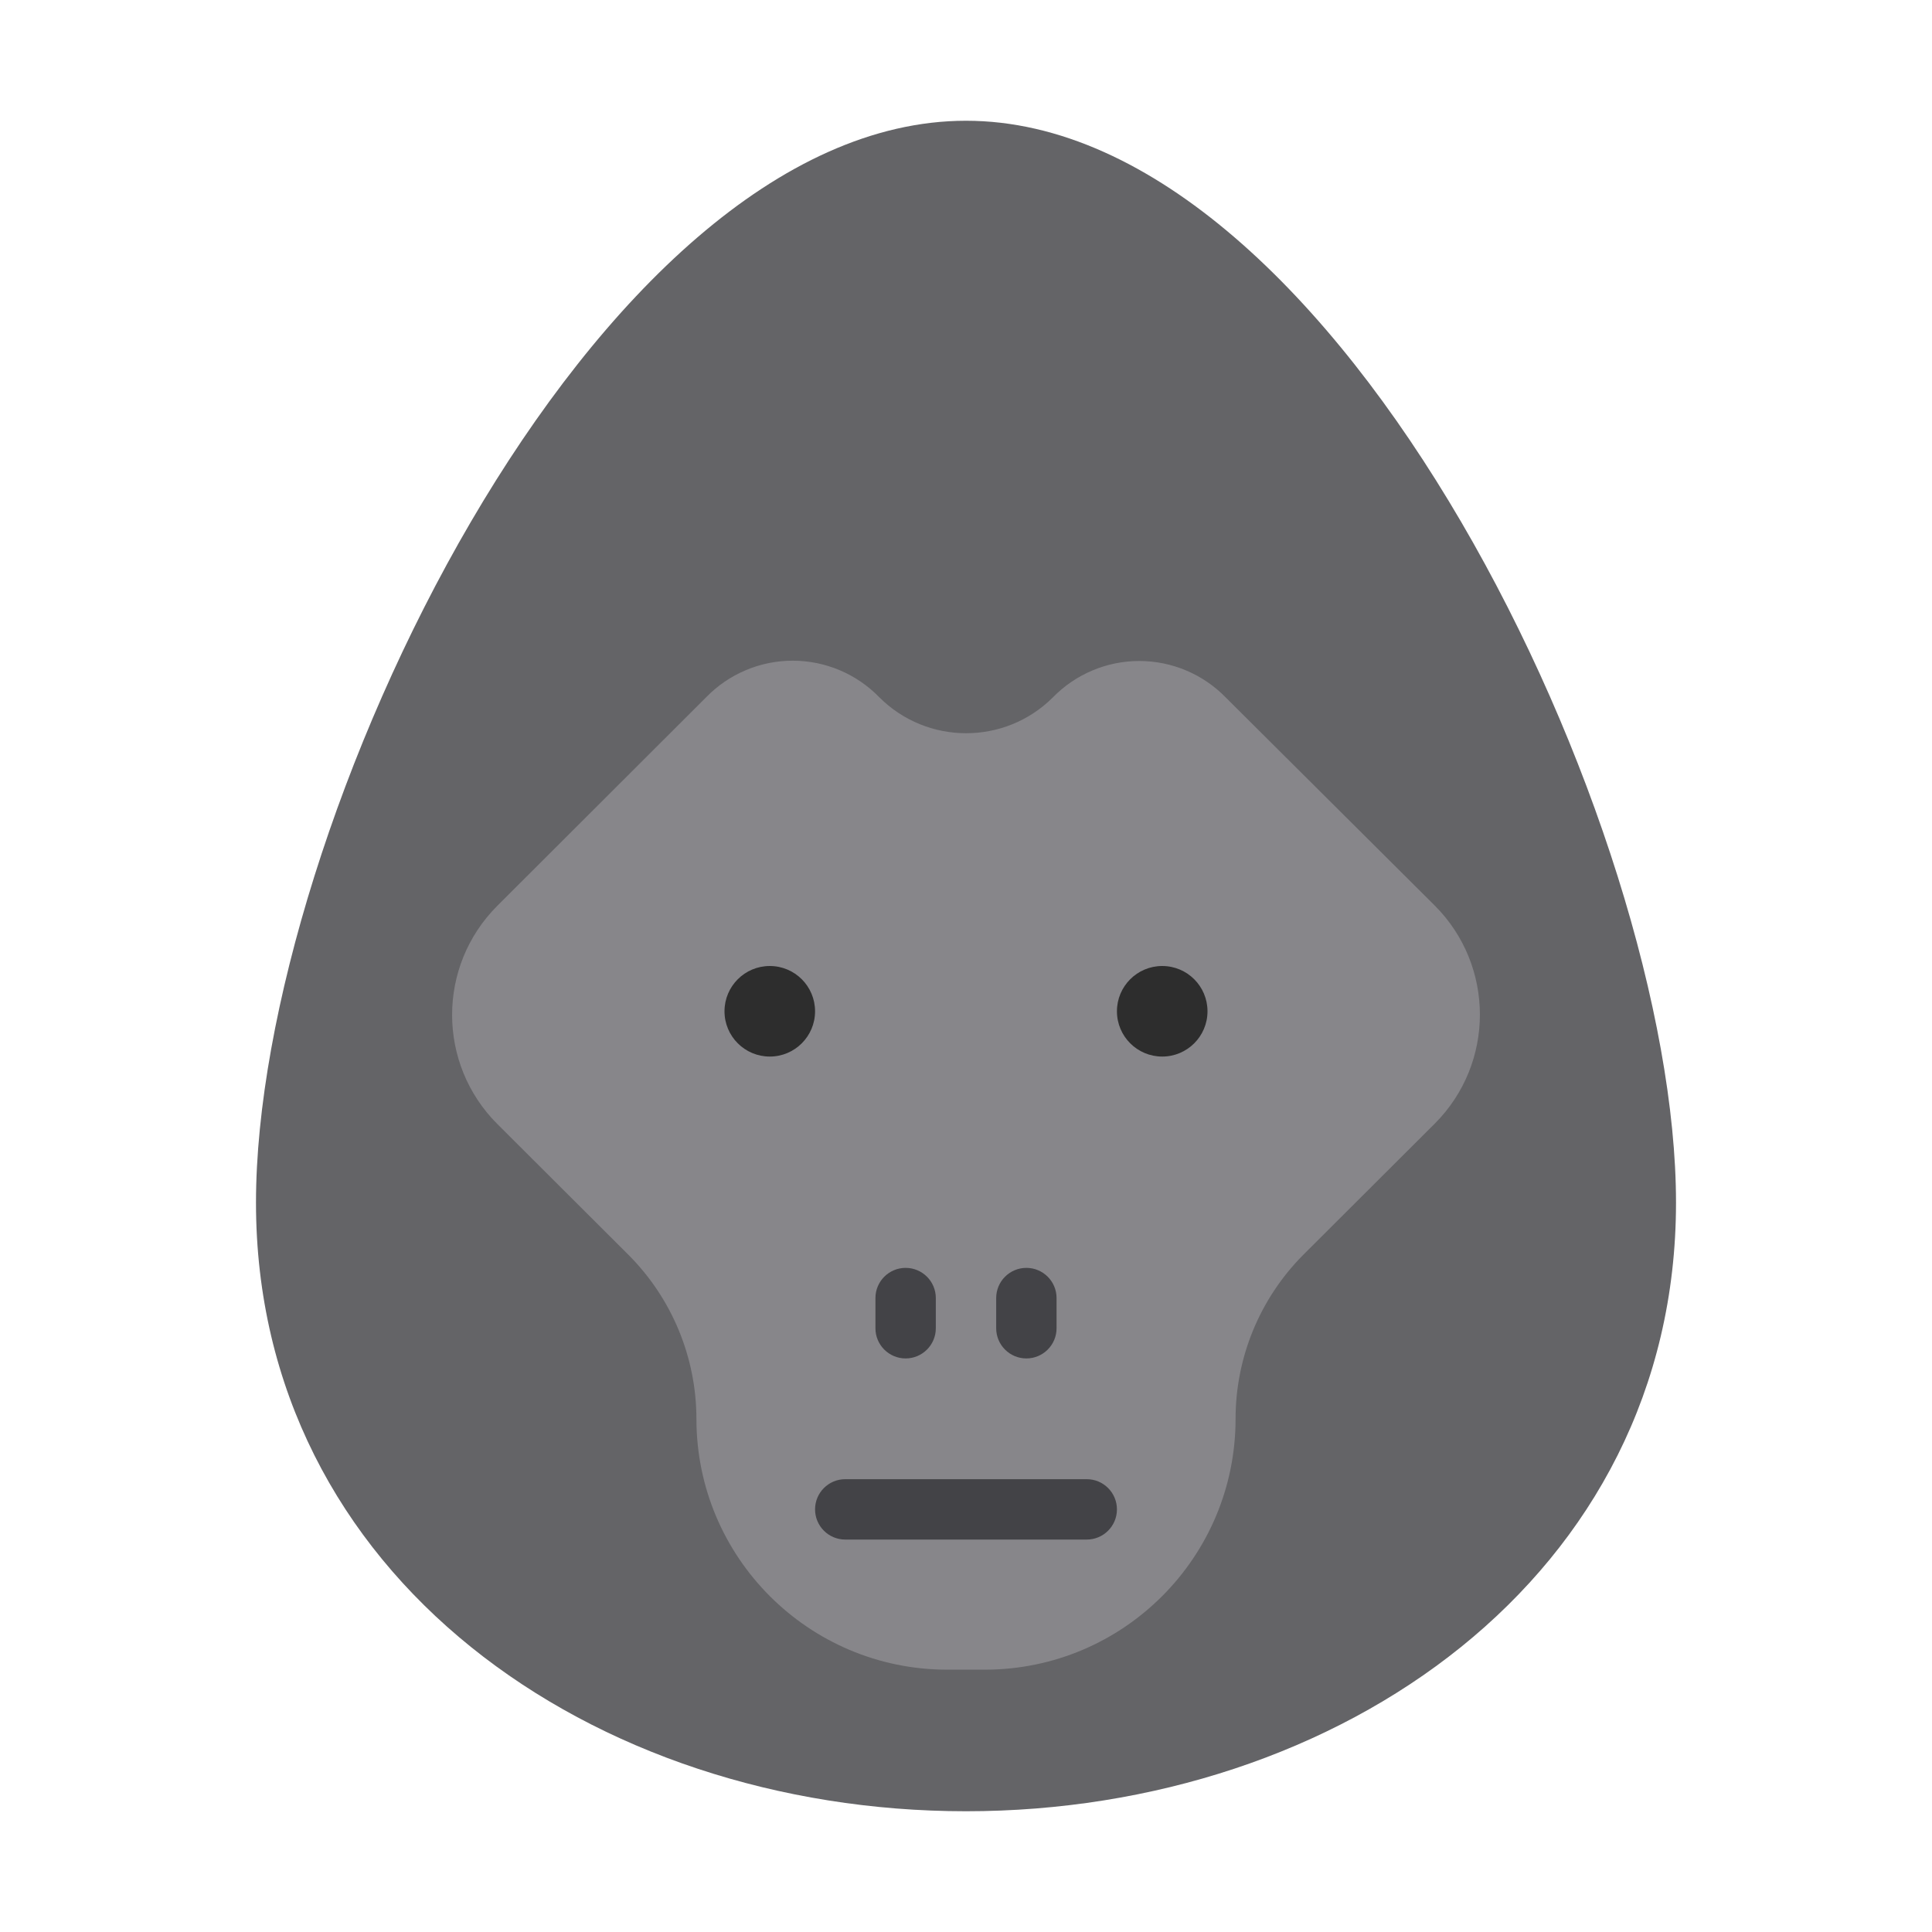
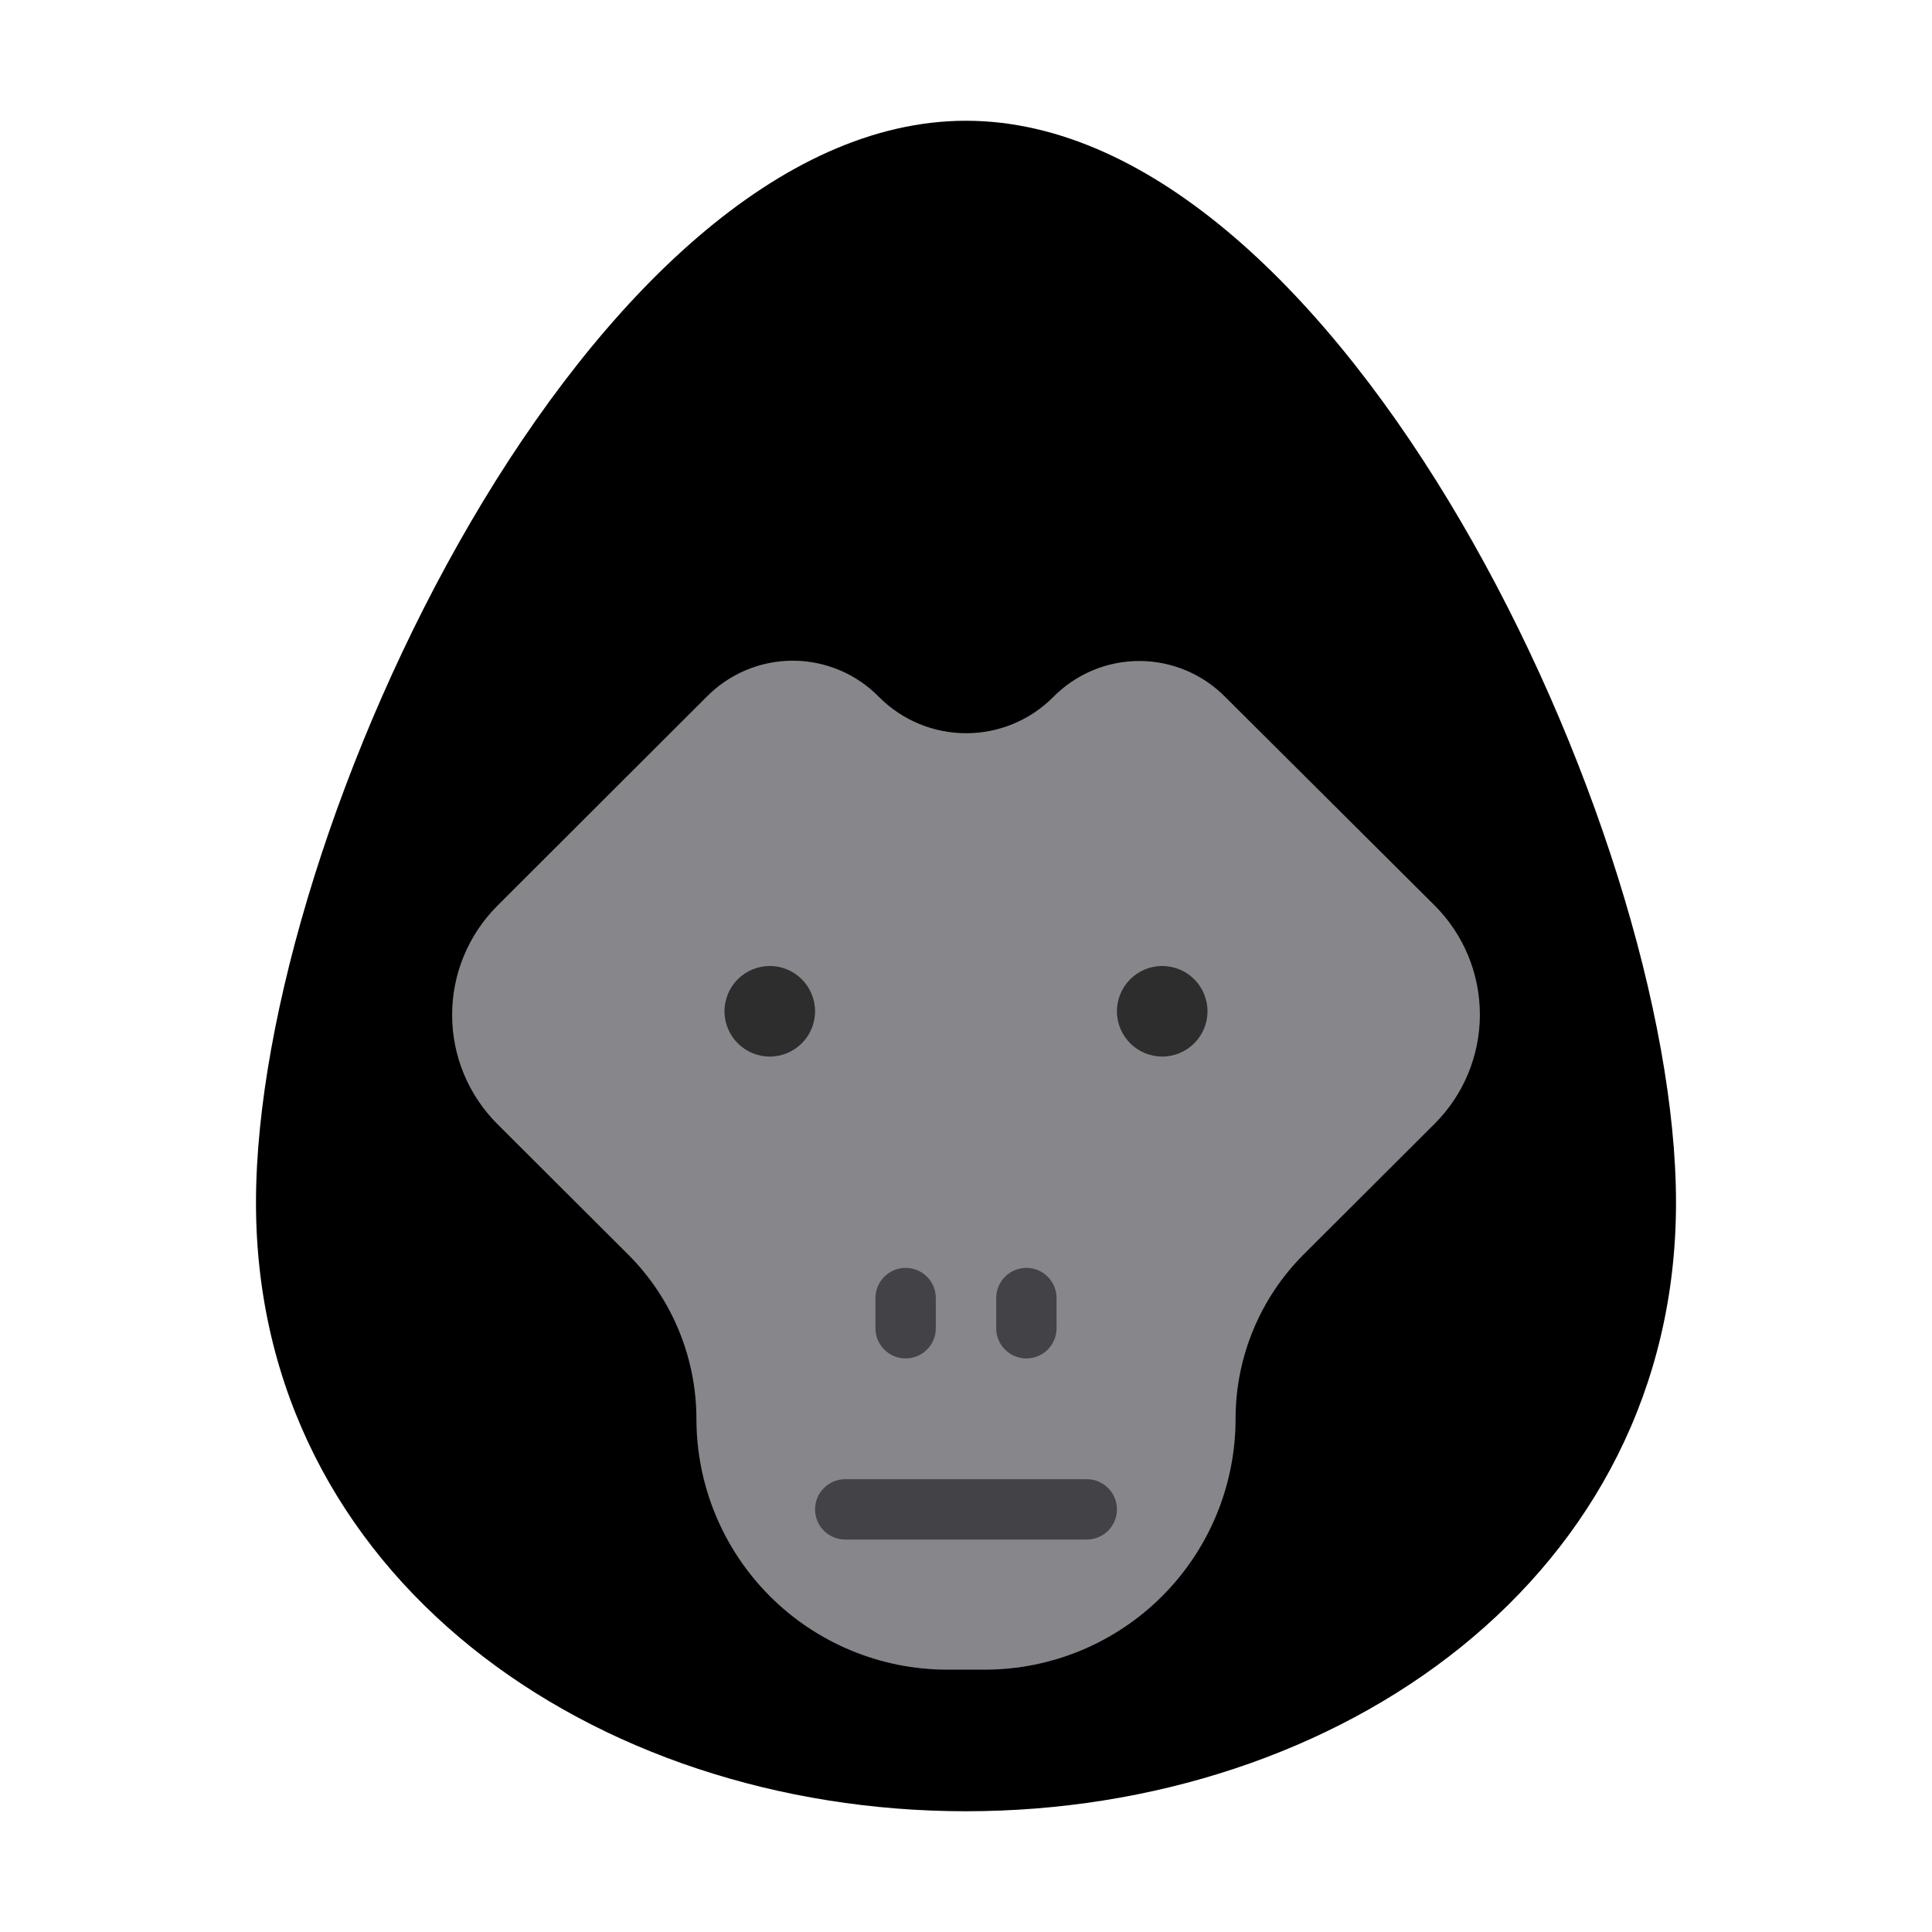
- <svg xmlns="http://www.w3.org/2000/svg" viewBox="0 0 64 64">
-   <path fill="#646467" d="M55.52,39.84C55.52,52.21,44.37,60,32,60S8.48,52.21,8.48,39.84,19.63,4,32,4,55.52,27.47,55.52,39.84Z" />
-   <path fill="#87868a" d="M34.87,23.11h0a4,4,0,0,1,5.74,0L47.53,30a5.11,5.11,0,0,1,0,7.22l-4.36,4.35A7.7,7.7,0,0,0,40.93,47h0a8.31,8.31,0,0,1-8.3,8.31H31.37A8.31,8.31,0,0,1,23.07,47h0a7.7,7.7,0,0,0-2.24-5.42l-4.36-4.35a5.11,5.11,0,0,1,0-7.22l6.92-6.91a4,4,0,0,1,5.74,0h0A4.07,4.07,0,0,0,34.87,23.11Z" />
-   <circle cx="25.5" cy="33.5" r="1.5" fill="#2d2d2d" />
-   <circle cx="38.5" cy="33.5" r="1.5" fill="#2d2d2d" />
-   <path fill="#434347" d="M36 51H28a1 1 0 0 1 0-2h8a1 1 0 0 1 0 2zM30 45a1 1 0 0 1-1-1V43a1 1 0 0 1 2 0v1A1 1 0 0 1 30 45zM34 45a1 1 0 0 1-1-1V43a1 1 0 0 1 2 0v1A1 1 0 0 1 34 45z" />
+ <svg xmlns="http://www.w3.org/2000/svg" width="64" height="64" viewBox="0 0 64 64" fill="none">
+   <path d="M55.52 39.84C55.52 52.21 44.37 60 32 60C19.63 60 8.48 52.21 8.48 39.84C8.48 27.47 19.63 4 32 4C44.37 4 55.52 27.47 55.52 39.84Z" fill="black" />
+   <path d="M34.87 23.11C35.243 22.726 35.689 22.421 36.182 22.212C36.675 22.004 37.205 21.896 37.74 21.896C38.275 21.896 38.805 22.004 39.298 22.212C39.791 22.421 40.237 22.726 40.61 23.11L47.53 30C48.486 30.958 49.023 32.256 49.023 33.61C49.023 34.964 48.486 36.262 47.53 37.22L43.17 41.57C41.735 43.013 40.93 44.965 40.93 47C40.93 49.202 40.056 51.314 38.5 52.873C36.943 54.431 34.832 55.307 32.63 55.31H31.37C29.168 55.307 27.057 54.431 25.5 52.873C23.944 51.314 23.07 49.202 23.07 47C23.067 44.969 22.262 43.02 20.83 41.58L16.47 37.23C15.514 36.272 14.977 34.974 14.977 33.62C14.977 32.266 15.514 30.968 16.47 30.01L23.39 23.1C23.763 22.716 24.209 22.411 24.702 22.202C25.195 21.994 25.725 21.886 26.26 21.886C26.795 21.886 27.325 21.994 27.818 22.202C28.311 22.411 28.757 22.716 29.13 23.1C29.891 23.86 30.922 24.287 31.998 24.289C33.074 24.291 34.106 23.867 34.87 23.11Z" fill="#87868A" />
+   <path d="M25.5 35C26.328 35 27 34.328 27 33.5C27 32.672 26.328 32 25.5 32C24.672 32 24 32.672 24 33.5C24 34.328 24.672 35 25.5 35Z" fill="#2D2D2D" />
+   <path d="M38.5 35C39.328 35 40 34.328 40 33.5C40 32.672 39.328 32 38.5 32C37.672 32 37 32.672 37 33.5C37 34.328 37.672 35 38.5 35Z" fill="#2D2D2D" />
+   <path d="M36 51H28C27.735 51 27.48 50.895 27.293 50.707C27.105 50.52 27 50.265 27 50C27 49.735 27.105 49.48 27.293 49.293C27.48 49.105 27.735 49 28 49H36C36.265 49 36.52 49.105 36.707 49.293C36.895 49.48 37 49.735 37 50C37 50.265 36.895 50.52 36.707 50.707C36.52 50.895 36.265 51 36 51ZM30 45C29.735 45 29.48 44.895 29.293 44.707C29.105 44.52 29 44.265 29 44V43C29 42.735 29.105 42.48 29.293 42.293C29.48 42.105 29.735 42 30 42C30.265 42 30.52 42.105 30.707 42.293C30.895 42.48 31 42.735 31 43V44C31 44.265 30.895 44.52 30.707 44.707C30.52 44.895 30.265 45 30 45ZM34 45C33.735 45 33.48 44.895 33.293 44.707C33.105 44.52 33 44.265 33 44V43C33 42.735 33.105 42.48 33.293 42.293C33.48 42.105 33.735 42 34 42C34.265 42 34.52 42.105 34.707 42.293C34.895 42.48 35 42.735 35 43V44C35 44.265 34.895 44.52 34.707 44.707C34.52 44.895 34.265 45 34 45Z" fill="#434347" />
</svg>
